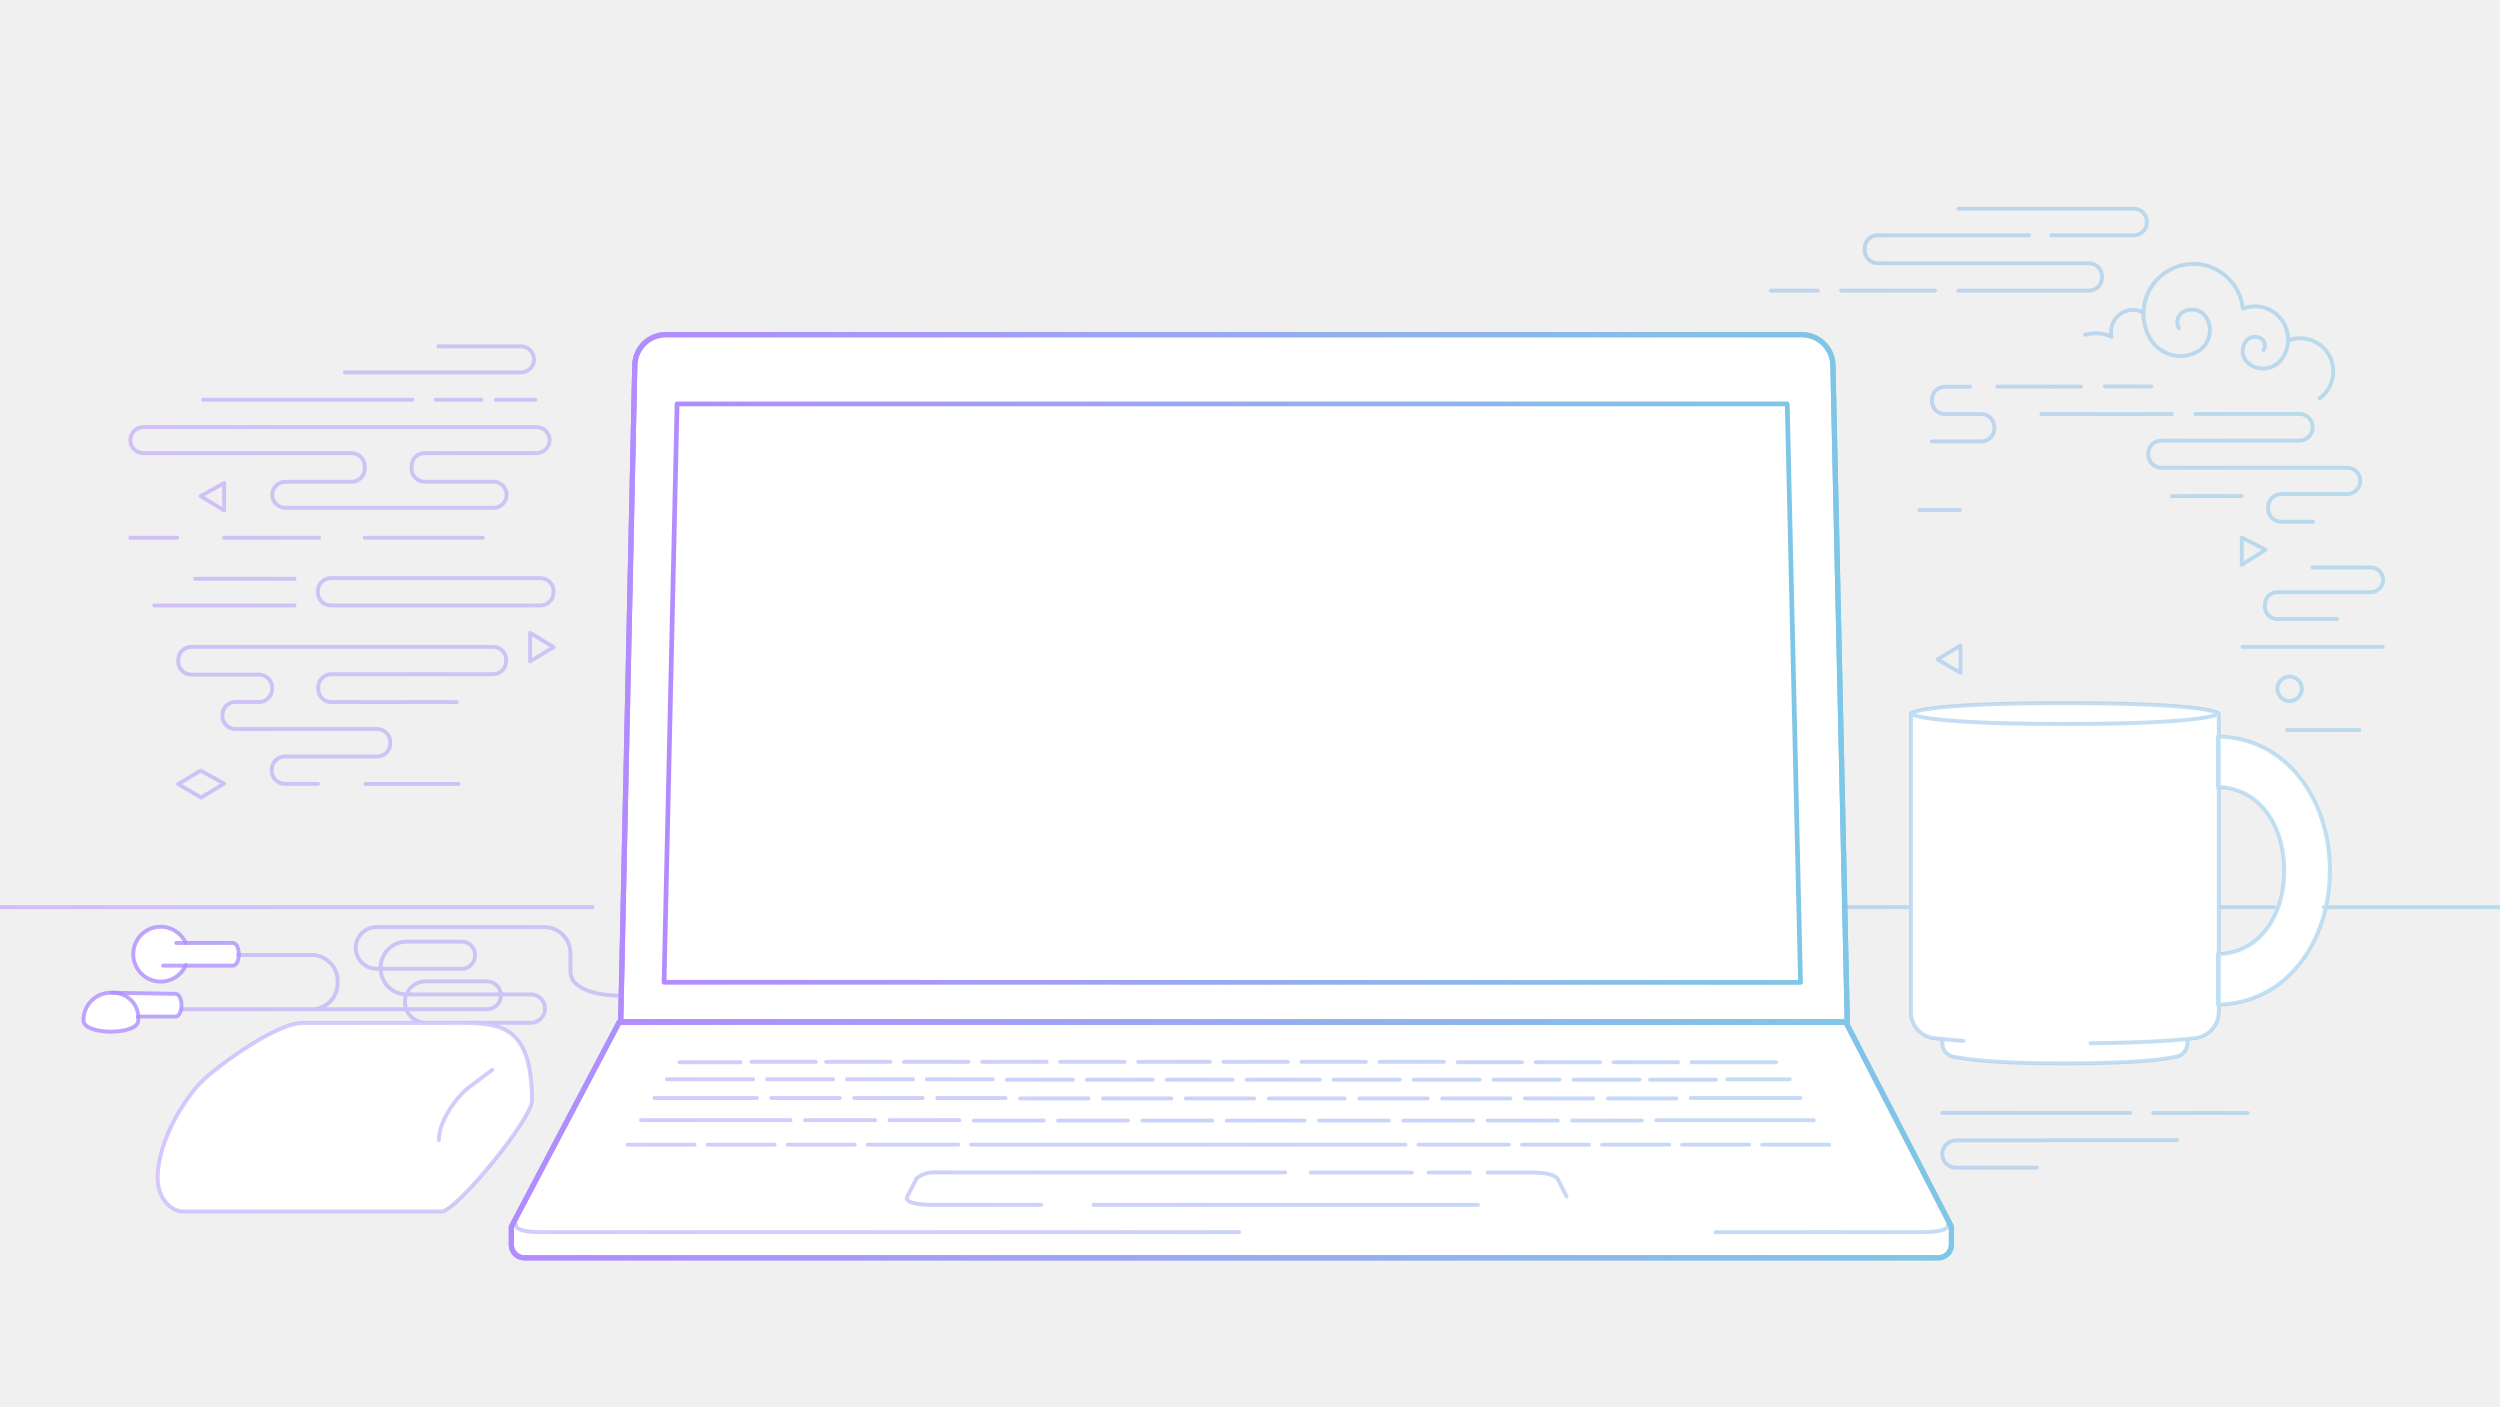
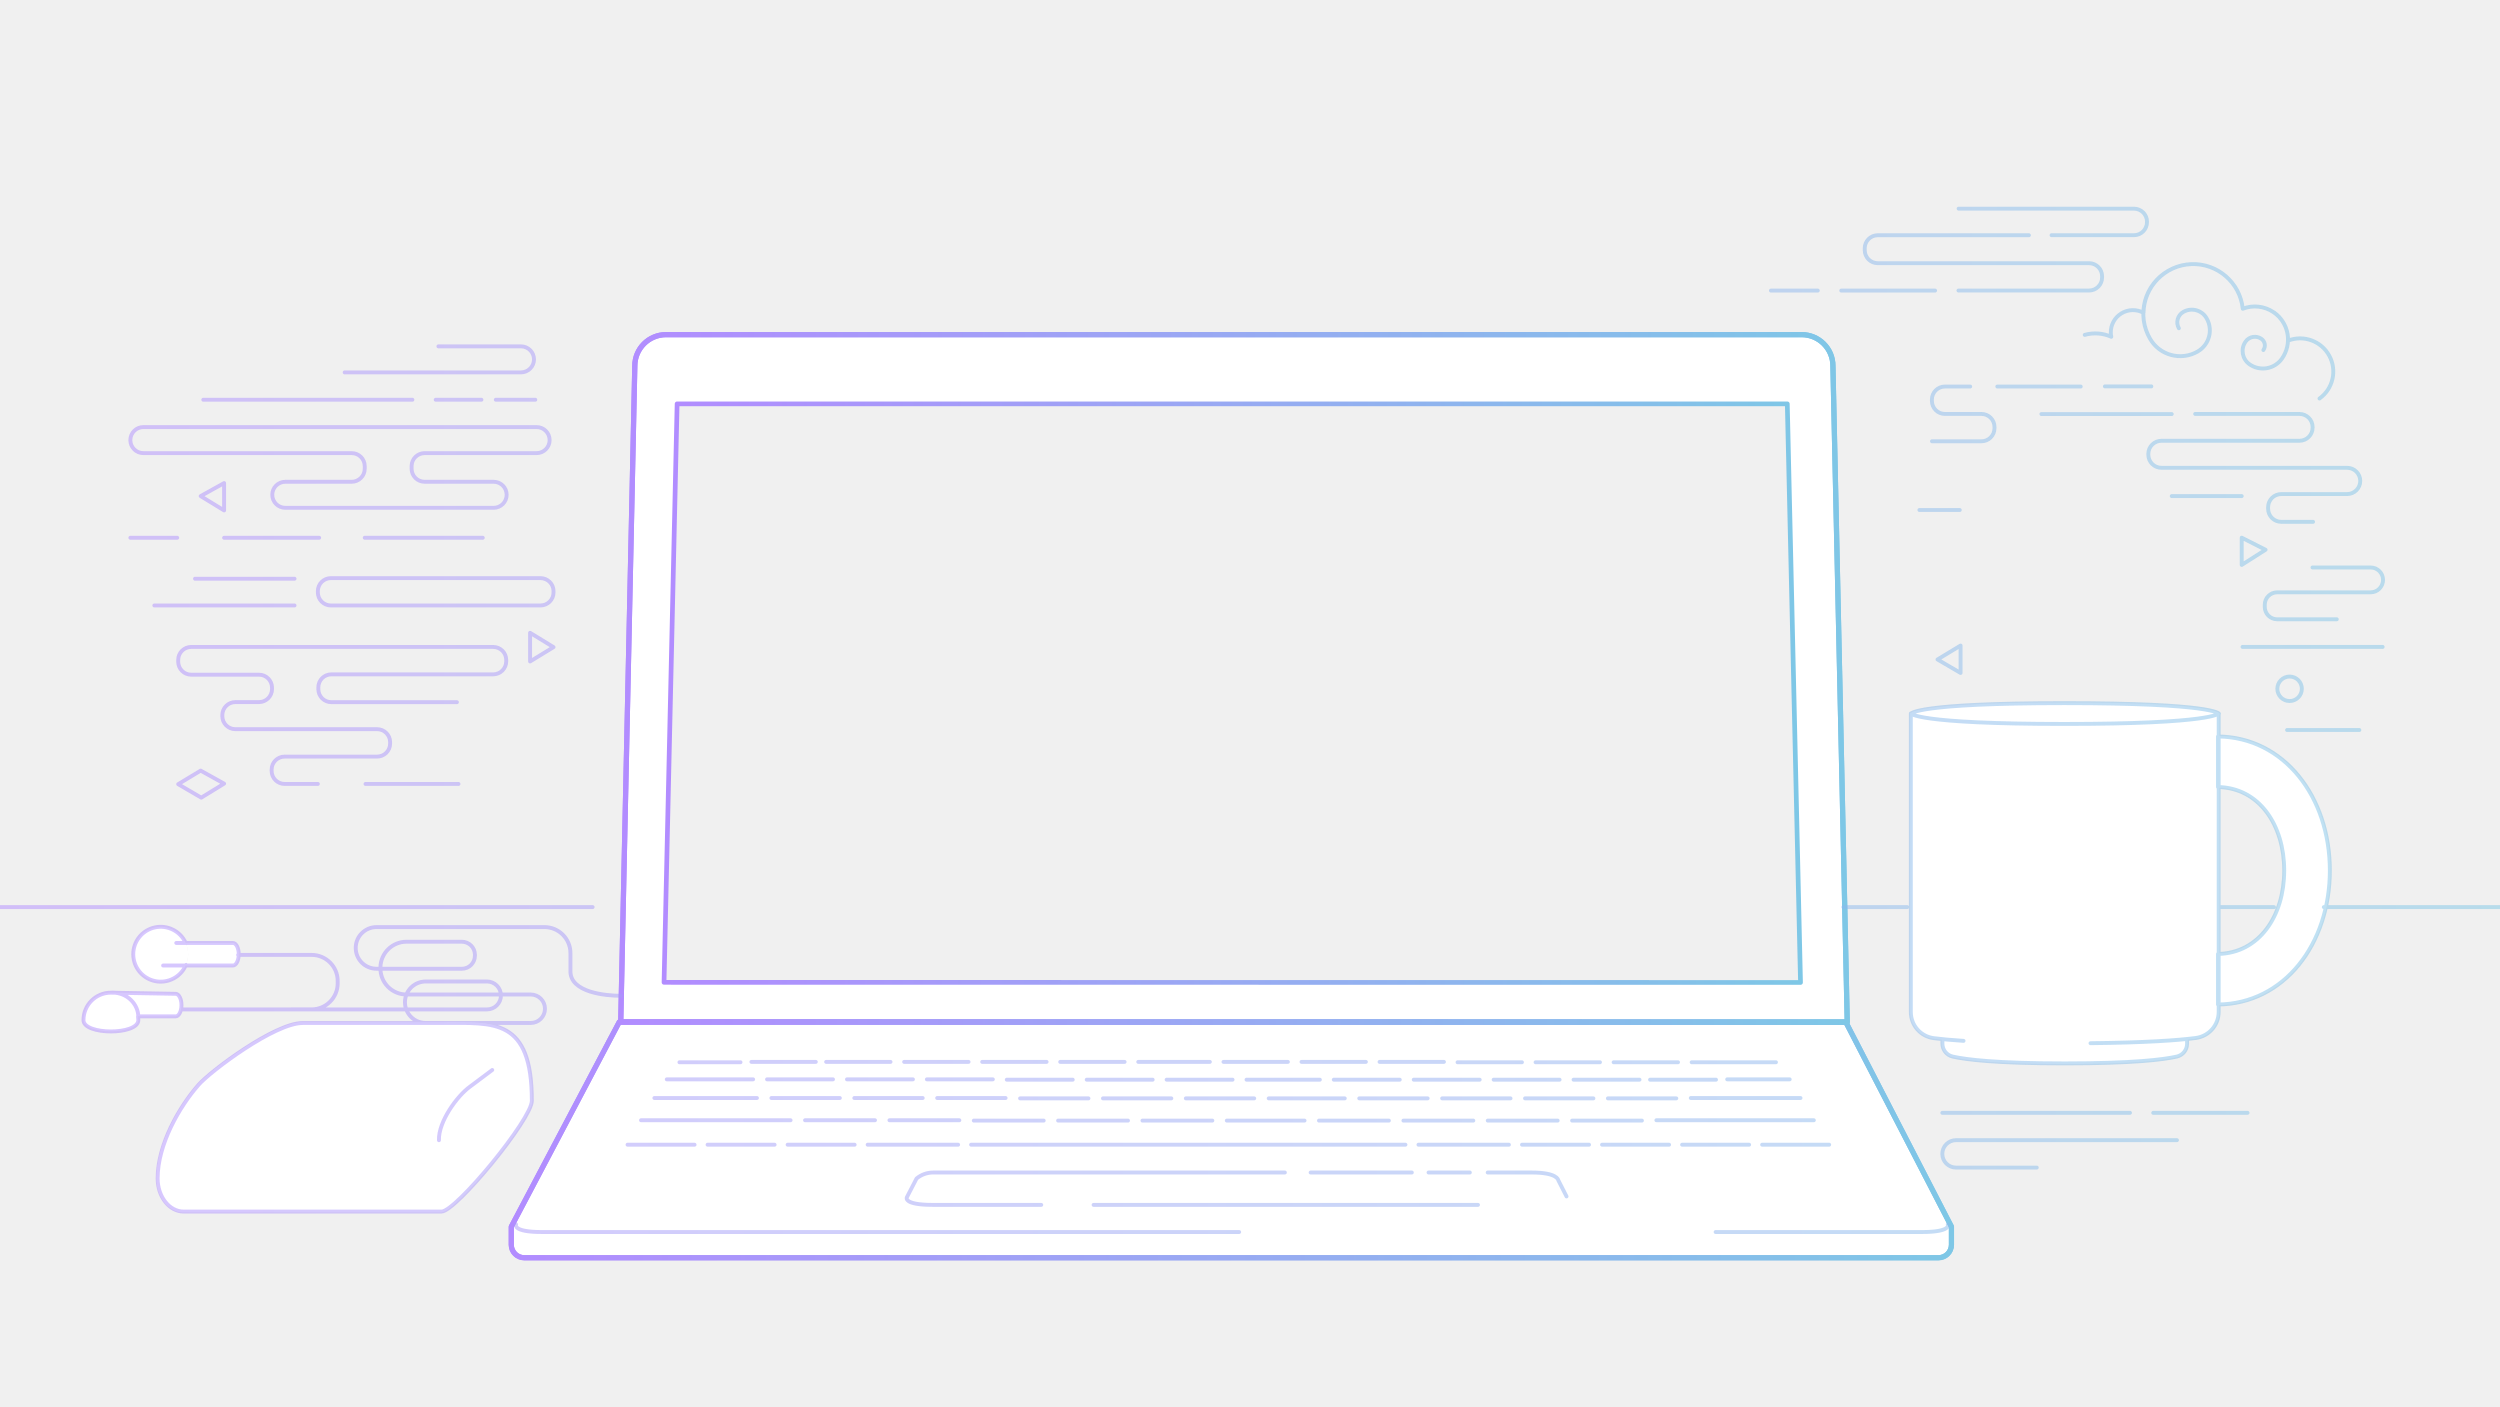
- <svg xmlns="http://www.w3.org/2000/svg" version="1.1" id="Layer_1" x="0px" y="0px" width="1920px" height="1080px" viewBox="0 0 1920 1080" style="enable-background:new 0 0 1920 1080;" xml:space="preserve">
-   <style type="text/css">
- 	.st0{fill:#FFFFFF;stroke:#FFFFFF;stroke-miterlimit:10;}
- 	.st1{fill:#FFFFFF;}
- 	.st2{fill:none;stroke:url(#SVGID_1_);stroke-width:3.98;stroke-linecap:round;stroke-linejoin:round;}
- 	.st3{fill:none;stroke:url(#SVGID_2_);stroke-width:4;stroke-linecap:round;stroke-linejoin:round;}
- 	.st4{fill:none;stroke:url(#SVGID_3_);stroke-width:3.98;stroke-linecap:round;stroke-linejoin:round;}
- 	.st5{fill:none;stroke:url(#SVGID_4_);stroke-width:4;stroke-linecap:round;stroke-linejoin:round;}
- 	.st6{fill:none;stroke:url(#SVGID_5_);stroke-width:3.62;stroke-linecap:round;stroke-linejoin:round;}
- 	
- 		.st7{opacity:0.8;fill:none;stroke:url(#SVGID_6_);stroke-width:3;stroke-linecap:round;stroke-linejoin:round;enable-background:new    ;}
- 	
- 		.st8{opacity:0.8;fill:none;stroke:url(#SVGID_7_);stroke-width:3;stroke-linecap:round;stroke-linejoin:round;enable-background:new    ;}
- 	
- 		.st9{opacity:0.8;fill:none;stroke:url(#SVGID_8_);stroke-width:3;stroke-linecap:round;stroke-linejoin:round;enable-background:new    ;}
- 	
- 		.st10{opacity:0.8;fill:none;stroke:url(#SVGID_9_);stroke-width:3;stroke-linecap:round;stroke-linejoin:round;enable-background:new    ;}
- 	
- 		.st11{opacity:0.5;fill:none;stroke:url(#SVGID_10_);stroke-width:3;stroke-linecap:round;stroke-linejoin:round;enable-background:new    ;}
- </style>
-   <g id="white_masking">
-     <path class="st0" d="M1467.5,547.9v229.4c0,10.2,7.6,18.7,17.6,20c3.4,0.4,7.5,0.9,12.3,1.3h-5.7v3c0,4.7,3.3,8.8,7.9,9.9   c10.3,2.3,33.6,5.3,86.1,5.3s75.8-2.9,86.1-5.3c4.6-1.1,7.9-5.1,7.9-9.9v-3h-6.6c5.2-0.5,9.6-0.9,13.2-1.4   c10.1-1.3,17.6-9.8,17.7-20v-5.7c50.7-0.9,85.4-46.6,85.4-102.9s-34.8-102-85.4-102.9v-17.5h0.2c-0.1-0.1-0.1-0.1-0.2-0.2l0,0   c-1.6-1.3-14.8-7.9-118.4-7.9s-116.2,6.6-117.6,7.9L1467.5,547.9z M1703.9,604.5c31.3,0.9,50.4,29.2,50.4,64.1   s-19.1,63.2-50.4,64.1V604.5z" />
-     <path class="st0" d="M1417.6,785l-942-0.1l-82.9,157.2V956c0,5.5,4.5,10,10,10h1086c5.5,0,10-4.4,10-10v-13.9L1417.6,785z" />
-     <path class="st1" d="M1407.7,281c0-13.3-10.7-24-24-24H511.5c-13.3,0-24,10.7-24,24l-10.9,503.9l942,0.1L1407.7,281z" />
-     <path class="st0" d="M232.2,785.6h108c38.7,0,68-4.1,68,59.7l0,0c0,14.1-58.3,85.1-69.4,85.1h-198c-11.1,0-20-11.4-20-25.5l0,0   c0-26.3,17-55.2,31.2-71.6C161.6,822.4,210.8,785.6,232.2,785.6z" />
-     <path class="st0" d="M336.8,875.7c-0.4-14.3,14-34.1,23.8-41.1l17.1-12.8" />
-     <path class="st0" d="M232.2,785.6h108c38.7,0,68-4.1,68,59.7l0,0c0,14.1-58.3,85.1-69.4,85.1h-198c-11.1,0-20-11.4-20-25.5l0,0   c0-26.3,17-55.2,31.2-71.6C161.6,822.4,210.8,785.6,232.2,785.6z" />
+ <svg xmlns="http://www.w3.org/2000/svg" xmlns:xlink="http://www.w3.org/1999/xlink" viewBox="0 0 1920 1080">
+   <defs>
+     <style>.cls-1,.cls-2{fill:#fff;}.cls-1{stroke:#fff;stroke-miterlimit:10;}.cls-3,.cls-4,.cls-5,.cls-6{fill:none;stroke-linecap:round;stroke-linejoin:round;}.cls-3{stroke-width:3.98px;stroke:url(#New_Gradient_Swatch_2);}.cls-4{stroke-width:4px;stroke:url(#New_Gradient_Swatch_2-2);}.cls-5{stroke-width:3.62px;stroke:url(#New_Gradient_Swatch_2-5);}.cls-6{stroke-width:3px;opacity:0.5;stroke:url(#linear-gradient);}</style>
+     <linearGradient id="New_Gradient_Swatch_2" x1="-3081.97" y1="875.39" x2="-1971.99" y2="875.39" gradientTransform="matrix(-1, 0, 0, 1, -1581.27, 0)" gradientUnits="userSpaceOnUse">
+       <stop offset="0" stop-color="#7ec7e6" />
+       <stop offset="1" stop-color="#b28cff" />
+     </linearGradient>
+     <linearGradient id="New_Gradient_Swatch_2-2" x1="-3001.91" y1="521" x2="-2055.96" y2="521" xlink:href="#New_Gradient_Swatch_2" />
+     <linearGradient id="New_Gradient_Swatch_2-5" x1="-2965.87" y1="532.35" x2="-2089.45" y2="532.35" xlink:href="#New_Gradient_Swatch_2" />
+     <linearGradient id="linear-gradient" x1="-1.5" y1="553.27" x2="1921.61" y2="553.27" gradientUnits="userSpaceOnUse">
+       <stop offset="0" stop-color="#b28cff" />
+       <stop offset="1" stop-color="#7ec7e6" />
+     </linearGradient>
+   </defs>
+   <g id="white_masking" data-name="white masking">
+     <path class="cls-1" d="M1467.49,547.9V777.26a20.21,20.21,0,0,0,17.64,20c3.41.43,7.49.87,12.33,1.29h-5.71v3a10.11,10.11,0,0,0,7.87,9.86c10.26,2.33,33.61,5.26,86.08,5.26s75.81-2.93,86.08-5.26a10.11,10.11,0,0,0,7.86-9.86v-3h-6.57c5.22-.45,9.57-.91,13.19-1.38a20.21,20.21,0,0,0,17.65-20v-5.72c50.65-.87,85.41-46.61,85.41-102.92s-34.76-102-85.41-102.92V548.11h.2a.89.89,0,0,0-.2-.2h0c-1.58-1.26-14.84-7.88-118.4-7.88s-116.16,6.62-117.64,7.87Zm236.42,56.57c31.29.86,50.36,29.2,50.36,64.07s-19.07,63.21-50.36,64.07Z" />
+     <path class="cls-1" d="M232.18,785.64h108c38.68,0,68-4.08,68,59.72h0c0,14.08-58.34,85.1-69.39,85.1h-198c-11.05,0-20-11.41-20-25.49h0c0-26.32,17-55.25,31.19-71.57C161.55,822.39,210.8,785.64,232.18,785.64Z" />
+     <path class="cls-1" d="M336.81,875.65c-.44-14.3,14-34.06,23.81-41.11l17.12-12.83" />
+     <path class="cls-1" d="M232.18,785.64h108c38.68,0,68-4.08,68,59.72h0c0,14.08-58.34,85.1-69.39,85.1h-198c-11.05,0-20-11.41-20-25.49h0c0-26.32,17-55.25,31.19-71.57C161.55,822.39,210.8,785.64,232.18,785.64Z" />
+     <path class="cls-2" d="M1417.55,785h1.08l-11-504a24,24,0,0,0-24-24H511.53a24,24,0,0,0-24,24L476.79,780l-1.19,4.91L392.71,942.1V956a10,10,0,0,0,10,9.95H1488.75a10,10,0,0,0,10-9.95V942.1ZM510,754.44l10-444.28h852.61l10.15,444.38Z" />
  </g>
-   <g id="ecosystem-2">
-     <linearGradient id="SVGID_1_" gradientUnits="userSpaceOnUse" x1="5056.01" y1="206.58" x2="6166.04" y2="206.58" gradientTransform="matrix(-1 0 0 -1 6556.71 1082)">
-       <stop offset="0" style="stop-color:#7EC7E6" />
-       <stop offset="1" style="stop-color:#B28CFF" />
-     </linearGradient>
-     <path class="st2" d="M1498.7,942.1V956c0,5.5-4.5,10-10,10h-1086c-5.5,0-10-4.4-10-10v-13.9l82.9-157.2l942,0.1L1498.7,942.1z" />
-     <linearGradient id="SVGID_2_" gradientUnits="userSpaceOnUse" x1="5136.03" y1="561" x2="6081.98" y2="561" gradientTransform="matrix(-1 0 0 -1 6556.71 1082)">
-       <stop offset="0" style="stop-color:#7EC7E6" />
-       <stop offset="1" style="stop-color:#B28CFF" />
-     </linearGradient>
-     <path class="st3" d="M1407.7,281l11,504l-942-0.1L487.5,281c0-13.3,10.7-24,24-24h872.2C1396.9,257,1407.7,267.7,1407.7,281z" />
-     <linearGradient id="SVGID_3_" gradientUnits="userSpaceOnUse" x1="5056.01" y1="206.58" x2="6166.04" y2="206.58" gradientTransform="matrix(-1 0 0 -1 6556.71 1082)">
-       <stop offset="0" style="stop-color:#7EC7E6" />
-       <stop offset="1" style="stop-color:#B28CFF" />
-     </linearGradient>
-     <path class="st4" d="M1498.7,942.1V956c0,5.5-4.5,10-10,10h-1086c-5.5,0-10-4.4-10-10v-13.9l82.9-157.2l942,0.1L1498.7,942.1z" />
-     <linearGradient id="SVGID_4_" gradientUnits="userSpaceOnUse" x1="5136.03" y1="561" x2="6081.98" y2="561" gradientTransform="matrix(-1 0 0 -1 6556.71 1082)">
-       <stop offset="0" style="stop-color:#7EC7E6" />
-       <stop offset="1" style="stop-color:#B28CFF" />
-     </linearGradient>
-     <path class="st5" d="M1407.7,281l11,504l-942-0.1L487.5,281c0-13.3,10.7-24,24-24h872.2C1396.9,257,1407.7,267.7,1407.7,281z" />
-     <linearGradient id="SVGID_5_" gradientUnits="userSpaceOnUse" x1="5172.11" y1="549.65" x2="6048.54" y2="549.65" gradientTransform="matrix(-1 0 0 -1 6556.71 1082)">
-       <stop offset="0" style="stop-color:#7EC7E6" />
-       <stop offset="1" style="stop-color:#B28CFF" />
-     </linearGradient>
-     <polygon class="st6" points="1372.6,310.2 1382.8,754.5 510,754.4 520,310.2  " />
-     <path class="st1" d="M142.6,724.2h36.3c2.5,0,4.5,3.9,4.5,8.7s-2,8.7-4.5,8.7h-36.3C145.1,736,145.1,729.7,142.6,724.2L142.6,724.2   z" />
-     <circle class="st1" cx="123.4" cy="732.8" r="21.1" />
-     <path class="st1" d="M106.2,765.4c0,9.7-8.4,18.8-20,18.8" />
-     <path class="st1" d="M85.2,762.3c2.1,0,49.7,0.9,49.7,0.9c2.5,0,4.5,3.9,4.5,8.7s-2,8.7-4.5,8.7H106c0.1,0.9,0.2,1.9,0.2,2.9   c0,11.6-42.1,11.6-42.1,0C64.1,771.7,73.5,762.3,85.2,762.3C85.2,762.3,85.2,762.3,85.2,762.3z" />
-     <linearGradient id="SVGID_6_" gradientUnits="userSpaceOnUse" x1="5925.91" y1="-304.475" x2="6432.95" y2="-304.475" gradientTransform="matrix(-1 0 0 1 6556.71 1037.33)">
-       <stop offset="0" style="stop-color:#7EC7E6" />
-       <stop offset="1" style="stop-color:#B28CFF" />
-     </linearGradient>
-     <path class="st7" d="M135.4,724.2h43.5c2.5,0,4.5,3.9,4.5,8.7s-2,8.7-4.5,8.7h-53.6" />
-     <linearGradient id="SVGID_7_" gradientUnits="userSpaceOnUse" x1="5925.91" y1="-304.481" x2="6455.85" y2="-304.481" gradientTransform="matrix(-1 0 0 1 6556.71 1037.33)">
-       <stop offset="0" style="stop-color:#7EC7E6" />
-       <stop offset="1" style="stop-color:#B28CFF" />
-     </linearGradient>
-     <path class="st8" d="M142.8,741c-4.5,10.7-16.9,15.7-27.6,11.2c-10.7-4.5-15.7-16.9-11.2-27.6c4.5-10.7,16.9-15.7,27.6-11.2   c4.9,2.1,8.8,5.9,11,10.7" />
-     <linearGradient id="SVGID_8_" gradientUnits="userSpaceOnUse" x1="5925.91" y1="349.87" x2="6472" y2="349.87" gradientTransform="matrix(-1 0 0 -1 6556.71 1121.53)">
-       <stop offset="0" style="stop-color:#7EC7E6" />
-       <stop offset="1" style="stop-color:#B28CFF" />
-     </linearGradient>
-     <path class="st9" d="M86.2,762.3c11.6,0,20,9,20,18.8" />
-     <linearGradient id="SVGID_9_" gradientUnits="userSpaceOnUse" x1="5925.91" y1="344.264" x2="6494.1" y2="344.264" gradientTransform="matrix(-1 0 0 -1 6556.71 1121.53)">
-       <stop offset="0" style="stop-color:#7EC7E6" />
-       <stop offset="1" style="stop-color:#B28CFF" />
-     </linearGradient>
-     <path class="st10" d="M85.2,762.4c2.1,0,49.7,0.9,49.7,0.9c2.5,0,4.5,3.9,4.5,8.7s-2,8.7-4.5,8.7H106c0.1,0.9,0.2,1.9,0.2,2.9   c0,11.6-42.1,11.6-42.1,0C64.1,771.8,73.5,762.4,85.2,762.4C85.2,762.4,85.2,762.4,85.2,762.4z" />
-     <linearGradient id="SVGID_10_" gradientUnits="userSpaceOnUse" x1="-1.5" y1="528.71" x2="1921.64" y2="528.71" gradientTransform="matrix(1 0 0 -1 0 1082)">
-       <stop offset="0" style="stop-color:#B28CFF" />
-       <stop offset="1" style="stop-color:#7EC7E6" />
-     </linearGradient>
-     <path class="st11" d="M232.5,785.6h108c38.7,0,68-4.1,68,59.7l0,0c0,14.1-58.3,85.1-69.4,85.1h-198c-11,0-20-11.4-20-25.5l0,0   c0-26.3,17-55.2,31.2-71.6C161.9,822.4,211.1,785.6,232.5,785.6z M378,821.7l-17.1,12.8c-9.8,7-24.2,26.8-23.8,41.1 M350.8,539.2   h-96.4c-5.5,0-10-4.5-10-10v-1.4c0-5.5,4.5-10,10-10h124.3c5.5,0,10-4.5,10-10v-1c0-5.5-4.5-10-10-10H146.9c-5.5,0-10,4.5-10,10   v1.3c0,5.5,4.5,10,10,10h52.1c5.5,0,10,4.5,10,10v1c0,5.5-4.5,10-10,10h-18.2c-5.5,0-10,4.5-10,10v0.8c0,5.5,4.5,10,10,10h108.9   c5.5,0,10,4.5,10,10v1.1c0,5.5-4.5,10-10,10h-71c-5.5,0-10,4.5-10,10v1c0,5.5,4.5,10,10,10h25.5 M118.5,465h107.7 M149.8,444.5   h76.4 M352.1,602.1h-71.4 M172.1,601.8l-18-10l-17.3,10.4l17.7,10.3L172.1,601.8z M1829.9,496.8h-107.6 M1776,435.8h44.7   c5.3,0,9.5,4.3,9.5,9.5c0,0,0,0,0,0l0,0c0,5.3-4.3,9.5-9.5,9.5l0,0h-71.8c-5.3,0-9.5,4.3-9.5,9.5v1.6c0,5.3,4.3,9.5,9.5,9.5h45.8    M1776.4,400.7H1752c-5.6,0-10.1-4.5-10.1-10.1v-1.1c0-5.6,4.5-10.1,10.1-10.1h50.6c5.6,0,10.1-4.5,10.1-10.1l0,0   c0-5.6-4.5-10.1-10.1-10.1H1660c-5.6,0-10.1-4.5-10.1-10.1v-0.6c0-5.6,4.5-10.1,10.1-10.1c0,0,0,0,0,0h106   c5.6,0,10.1-4.5,10.1-10.1V328c0-5.6-4.5-10.1-10.1-10.1h-80.1 M1533.9,296.9h64.1 M1616.6,296.8h35.7 M1740,422.2l-18.3-9.3v20.9   L1740,422.2z M1667.9,381h53.7 M1567.8,318h100.1 M1781.4,306c11.4-8.2,14-24.2,5.8-35.6c-6.8-9.4-19.1-13.1-29.9-8.9   c0-0.5,0-1,0-1.5c-0.4-14.1-12.2-25.2-26.2-24.7c-2.9,0.1-5.8,0.7-8.6,1.7c-2.2-21-20.9-36.3-41.9-34.1   c-19.2,2-33.9,17.9-34.3,37.2c-8.3-4.5-18.6-1.4-23,6.9c-1.4,2.6-2.1,5.6-2,8.6c0,1,0.1,2,0.4,3c-6.4-2.9-13.6-3.4-20.4-1.5    M1665.2,207.9c-18.2,10.5-24.5,33.8-14,52c0,0,0,0.1,0.1,0.1c7.4,12.8,23.7,17.2,36.5,9.9c9-5.2,12.1-16.6,6.9-25.6c0,0,0,0,0,0   c-3.6-6.3-11.6-8.4-17.9-4.8c-4.4,2.5-5.9,8.1-3.4,12.5c0,0,0,0,0,0 M1738.3,268.8c2-2.7,1.3-6.6-1.4-8.5c0,0,0,0,0,0   c-3.9-2.8-9.4-1.9-12.2,2c-4,5.6-2.7,13.4,2.9,17.4c8,5.7,19.2,3.9,24.9-4.1c8.2-11.5,5.5-27.4-5.9-35.6 M455.1,696.7H0    M1464.7,696.7h-49 M1705,696.7h41.4 M1920.1,696.7h-135.5 M264.7,286h135.4c5.5,0,10-4.5,10-10l0,0c0-5.5-4.5-10-10-10h-63.4    M156.1,307h160.6 M334.6,307h35.1 M380.8,307h30.3 M280.1,413h90.6 M412.1,328h-302c-5.5,0-10,4.5-10,10l0,0c0,5.5,4.5,10,10,10   h160c5.5,0,10,4.5,10,10v2c0,5.5-4.5,10-10,10h-51c-5.5,0-10,4.5-10,10l0,0c0,5.5,4.5,10,10,10h160c5.5,0,10-4.5,10-10l0,0   c0-5.5-4.5-10-10-10h-53c-5.5,0-10-4.5-10-10v-2c0-5.5,4.5-10,10-10h86c5.5,0,10-4.5,10-10l0,0C422.1,332.5,417.6,328,412.1,328   L412.1,328L412.1,328z M172.1,413h73 M154.1,381l18,11v-21L154.1,381z M100.1,413h36 M425.1,497l-18-11v22L425.1,497z M415.1,444   h-161c-5.5,0-10,4.5-10,10v1c0,5.5,4.5,10,10,10h161c5.5,0,10-4.5,10-10v-1C425.1,448.5,420.6,444,415.1,444L415.1,444L415.1,444z    M1474.1,391.7h31 M1505.7,516.8v-21.1l-17.7,10.7L1505.7,516.8z M1483.7,339h38c5.5,0,10-4.5,10-10v-1c0-5.5-4.5-10-10-10h-28   c-5.5,0-10-4.5-10-10v-1c0-5.5,4.5-10,10-10h19.4 M1575.5,180.7h63.3c5.5,0,10-4.5,10-10v-0.4c0-5.5-4.5-10-10-10h-134.7    M1558.2,180.7h-116.1c-5.5,0-10,4.5-10,10v1.5c0,5.5,4.5,10,10,10h162.2c5.5,0,10,4.5,10,10v1c0,5.5-4.5,10-10,10H1504    M1486.1,223.2h-72.1 M1396.1,223.2h-36 M1749,529c0,5.2,4.2,9.4,9.4,9.4c5.2,0,9.4-4.2,9.4-9.4c0-5.2-4.2-9.4-9.4-9.4   S1749,523.8,1749,529L1749,529z M1812,560.7h-55.5 M1635.8,854.7h-144.1 M1726.1,854.7h-72.4 M1564.2,896.8h-62   c-5.8,0-10.5-4.7-10.5-10.5v0l0,0c0-5.8,4.7-10.5,10.5-10.5c0,0,0,0,0,0h69.8 M1671.9,875.7H1572 M476.7,764.7   c-11,0-39.2-2.4-38.6-19.4V732c0-11-9-20-20-20H289.2c-8.8,0-16,7.2-16,16l0,0c0,8.8,7.2,16,16,16h65.6c5.5,0,10-4.5,10-10v-0.8   c0-5.5-4.5-10-10-10h-42.5c-10.9,0-19.7,8.7-20,19.5v0.5c-0.3,11,8.5,20.2,19.5,20.5c0.2,0,0.3,0,0.5,0h95.4   c6,0,10.9,4.9,10.9,10.9l0,0c0,6-4.9,10.9-10.9,10.9H327c-8.8,0-16-7.1-16-15.9c0,0,0,0,0,0l0,0c0-8.8,7.1-15.9,15.9-15.9   c0,0,0,0,0.1,0h47c5.9,0,10.7,4.8,10.7,10.7l0,0c0,5.9-4.8,10.7-10.7,10.7H139.4 M223.7,775.2h15.6c11,0,20-9,20-20v-1.8   c0-11-9-20-20-20h-56.4 M396.4,940.5c0,0-3,5.8,19.7,5.8h535.6 M1495.9,940.5c0,0,3,5.8-19.7,5.8h-158.6 M543.4,879.1h51.5    M604.9,879.1h51.5 M666.4,879.1h69.5 M481.9,879.1h51.5 M1230.4,879.1h51.5 M1291.8,879.1h51.5 M1353.3,879.1h51.5 M1168.9,879.1   h51.5 M1089.4,879.1h69.5 M745.8,879.1h333.6 M1142.6,900.5h33.8c19.8,0,20.3,5.8,20.3,5.8l6.4,12.6 M1006.6,900.5h77.7    M799.7,925.3h-83.5c-22.7,0-19.7-5.8-19.7-5.8l7.5-14.5c3.6-3,8.1-4.6,12.8-4.6h270.2 M1135.1,925.3H839.9 M618.3,860.3H672    M683.1,860.3h53.7 M492.3,860.3h114.9 M812.6,860.6h53.7 M877.4,860.6h53.7 M942.2,860.6h59.7 M747.9,860.6h53.7 M1077.8,860.6   h53.7 M1142.6,860.6h53.7 M1207.4,860.6h53.6 M1272.1,860.3H1393 M1013,860.6h53.7 M656.1,843.3h52.5 M719.8,843.3h52.5    M502.6,843.3h78.8 M847.1,843.6h52.5 M910.7,843.6h52.5 M974.4,843.6h58.4 M783.4,843.6h52.5 M1107.6,843.6h52.5 M1171.2,843.6   h52.5 M1234.9,843.6h52.5 M1298.5,843.3h84.3 M1043.9,843.6h52.5 M592.4,843.3H645 M650.5,828.9h50.7 M711.8,828.9h50.7    M512.1,828.9h66.3 M834.6,829.2h50.6 M896,829.2h50.6 M957.3,829.2h56.3 M773.2,829.2h50.7 M1085.8,829.2h50.6 M1147.1,829.2h50.6    M1208.5,829.2h50.7 M1267.2,829.2h50.7 M1326.5,828.9h48 M1024.3,829.2h50.7 M589.1,828.9h50.7 M1228.8,815.8h-49.4 M1168.9,815.8   h-49.4 M1363.9,815.8h-64.7 M1049,815.5h-49.4 M989.1,815.5h-49.5 M929.2,815.5h-55 M1109,815.5h-49.5 M803.8,815.5h-49.5    M743.8,815.5h-49.5 M683.9,815.5h-49.5 M626.5,815.5h-49.4 M568.7,815.8h-46.9 M863.7,815.5h-49.5 M1288.7,815.8h-49.4    M1097.1,900.5h31.7 M1703.4,771.5c50.9-0.6,85.9-46.4,85.9-102.9s-35-102.3-85.9-102.9v38.8c31.5,0.6,50.9,29,50.9,64.1   s-19.3,63.5-50.9,64.1V771.5z M1605.5,801.2c42.7-0.4,67-2.2,80.8-4c10.1-1.3,17.6-9.8,17.7-20V547.9c0,0-4.2,8.1-118.6,8.1   s-117.8-8.1-117.8-8.1v229.4c0,10.2,7.6,18.7,17.6,20c5.6,0.7,13.1,1.4,22.8,2.1 M1491.8,798.5v3c0,4.7,3.3,8.8,7.9,9.9   c10.3,2.3,33.6,5.3,86.1,5.3s75.8-2.9,86.1-5.3c4.6-1.1,7.9-5.1,7.9-9.9v-3 M1704.1,548.1c0,0-4.2-8.1-118.6-8.1   s-117.8,8.1-117.8,8.1" />
+   <g id="ecosystem-2" data-name="ecosystem">
+     <path class="cls-3" d="M1498.71,942.1V956a10,10,0,0,1-10,9.95H402.66a10,10,0,0,1-10-9.95V942.1L475.6,784.89l942,.11Z" />
+     <path class="cls-4" d="M1407.68,281l11,504-941.95-.11L487.53,281a24,24,0,0,1,24-24h872.15A24,24,0,0,1,1407.68,281Z" />
+     <path class="cls-3" d="M1498.71,942.1V956a10,10,0,0,1-10,9.95H402.66a10,10,0,0,1-10-9.95V942.1L475.6,784.89l942,.11Z" />
+     <path class="cls-4" d="M1407.68,281l11,504-941.95-.11L487.53,281a24,24,0,0,1,24-24h872.15A24,24,0,0,1,1407.68,281Z" />
+     <polygon class="cls-5" points="1372.64 310.16 1382.79 754.54 509.98 754.44 520.03 310.16 1372.64 310.16" />
+     <path class="cls-2" d="M142.6,724.19h36.29c2.46,0,4.46,3.88,4.46,8.66s-2,8.67-4.46,8.67H142.6a20.91,20.91,0,0,0,0-17.33Z" />
+     <circle class="cls-2" cx="123.42" cy="732.85" r="21.06" />
+     <path class="cls-2" d="M106.24,765.4c0,9.72-8.4,18.76-20,18.76" />
+     <path class="cls-2" d="M85.17,762.28c2.09,0,49.73.89,49.73.89,2.47,0,4.47,3.87,4.47,8.66s-2,8.66-4.47,8.66H106a20.69,20.69,0,0,1,.22,2.86c0,11.63-42.13,11.63-42.13,0A21.06,21.06,0,0,1,85.17,762.28Z" />
+     <path class="cls-6" d="M135.37,724.19h43.52c2.46,0,4.46,3.88,4.46,8.66s-2,8.67-4.46,8.67H125.26m17.36-17.33a21.07,21.07,0,1,0,.2,16.86m-36.58,40c0-9.72-8.4-18.76-20-18.76M64.11,783.44c0,11.63,42.13,11.63,42.13,0a20.57,20.57,0,0,0-.22-2.86H134.9c2.47,0,4.47-3.88,4.47-8.66s-2-8.67-4.47-8.67c0,0-47.64-.88-49.73-.88A21.06,21.06,0,0,0,64.11,783.44Zm88.14,50C138,849.72,121.06,878.65,121.06,905h0c0,14.08,9,25.49,20,25.49h198c11.05,0,69.39-71,69.39-85.1h0c0-63.8-29.36-59.72-68-59.72h-108C211.1,785.64,161.85,822.39,152.25,833.4Zm184.86,42.25c-.44-14.3,14-34.06,23.81-41.11l17.13-12.83M244.11,602.07h-25.5a10,10,0,0,1-10-10v-1a10,10,0,0,1,10-10h71a10,10,0,0,0,10-10V570a10,10,0,0,0-10-10H180.75a10,10,0,0,1-10-10v-.79a10,10,0,0,1,10-10h18.16a10,10,0,0,0,10-10v-1.05a10,10,0,0,0-10-10H146.85a10,10,0,0,1-10-10v-1.31a10,10,0,0,1,10-10H378.78a10,10,0,0,1,10,10v1.05a10,10,0,0,1-10,10H254.48a10,10,0,0,0-10,10v1.37a10,10,0,0,0,10,10h96.43M118.54,465H226.2m-76.43-20.54H226.2M352.11,602.07H280.7M154.57,612.6l-17.72-10.35,17.26-10.42,18,10ZM1829.88,496.83H1722.27m72.37-21.22h-45.77a9.54,9.54,0,0,1-9.54-9.53v-1.64a9.54,9.54,0,0,1,9.54-9.53h71.76a9.54,9.54,0,0,0,9.54-9.54h0a9.54,9.54,0,0,0-9.54-9.54H1776M1685.9,317.91H1766A10.09,10.09,0,0,1,1776.08,328v.42A10.09,10.09,0,0,1,1766,338.51H1660a10.09,10.09,0,0,0-10.09,10.09v.58A10.09,10.09,0,0,0,1660,359.27h142.58a10.09,10.09,0,0,1,10.09,10.09h0a10.09,10.09,0,0,1-10.09,10.09H1752a10.08,10.08,0,0,0-10.09,10.09v1.13A10.09,10.09,0,0,0,1752,400.77h24.43m-242.5-103.91H1598m18.57-.11h35.66m69.4,137.11V412.93l18.32,9.28ZM1667.89,381h53.74m-153.84-63h100.1m-66.82-60.81a29.94,29.94,0,0,1,20.39,1.48,16.3,16.3,0,0,1-.36-3,17,17,0,0,1,25.09-15.44,38.23,38.23,0,0,1,76.25-3.1,25.5,25.5,0,0,1,34.8,23c0,.5,0,1,0,1.47a25.5,25.5,0,0,1,24.14,44.46m-108-53.95a9.18,9.18,0,0,1,3.38-12.54,13.11,13.11,0,0,1,17.9,4.83,18.74,18.74,0,0,1-6.9,25.59,26.77,26.77,0,0,1-36.54-9.87,38.06,38.06,0,0,1,13.91-52.11M1746.51,240a25.5,25.5,0,0,1,5.93,35.56,17.85,17.85,0,0,1-24.89,4.15,12.49,12.49,0,0,1-2.91-17.42,8.75,8.75,0,0,1,12.2-2,6.12,6.12,0,0,1,1.42,8.54M0,696.65H455.13m1009.58,0h-49m289.3,0h41.39m173.74,0H1784.68M336.7,266h63.41a10,10,0,0,1,10,10h0a10,10,0,0,1-10,10H264.7M156.11,307h160.6m17.9,0h35.11m11.06,0h30.33m-131,106h90.65m51.35-75h0a10,10,0,0,1-10,10h-86a10,10,0,0,0-10,10v2a10,10,0,0,0,10,10h53a10,10,0,0,1,10,10h0a10,10,0,0,1-10,10h-160a10,10,0,0,1-10-10h0a10,10,0,0,1,10-10h51a10,10,0,0,0,10-10v-2a10,10,0,0,0-10-10h-160a10,10,0,0,1-10-10h0a10,10,0,0,1,10-10h302A10,10,0,0,1,422.11,338Zm-250,75h73m-73-42v21l-18-11Zm-72,42h36m271,95V486l18,11Zm18-54v1a10,10,0,0,1-10,10h-161a10,10,0,0,1-10-10v-1a10,10,0,0,1,10-10h161A10,10,0,0,1,425.11,454Zm1049-62.31h31M1488,506.48l17.72-10.7v21.05Zm25.12-209.62H1493.7a10,10,0,0,0-10,10v1.05a10,10,0,0,0,10,10h28.06a10,10,0,0,1,10,10v1a10,10,0,0,1-10,10h-38m20.46-178.66h134.67a10,10,0,0,1,10,10v.38a10,10,0,0,1-10,10h-63.3m-71.49,42.5h100.3a10,10,0,0,0,10-10v-1a10,10,0,0,0-10-10H1442.11a10,10,0,0,1-10-10v-1.46a10,10,0,0,1,10-10h116.1m-144.12,42.5h72.06m-90.08,0h-36m398.39,296.41A9.41,9.41,0,1,1,1749,529,9.41,9.41,0,0,1,1758.43,519.59ZM1812,560.65h-55.53m-120.65,294H1491.7m234.4,0h-72.42m-81.69,21h-69.76a10.52,10.52,0,0,0-10.53,10.53h0a10.53,10.53,0,0,0,10.53,10.53h62m107.67-21.06H1572M139.37,775.24H374a10.73,10.73,0,0,0,10.73-10.73h0A10.74,10.74,0,0,0,374,753.78H327A15.93,15.93,0,0,0,311,769.71h0A15.93,15.93,0,0,0,327,785.64h80.61a10.93,10.93,0,0,0,10.93-10.93h0a10.93,10.93,0,0,0-10.93-10.93H312.18a20,20,0,0,1-20-20.49v-.54a20,20,0,0,1,20-19.5h42.55a10,10,0,0,1,10,10V734a10,10,0,0,1-10,10H289.19a16,16,0,0,1-16-16h0a16,16,0,0,1,16-16H418.1a20,20,0,0,1,20,20V745.4c-.65,17,27.54,19.36,38.58,19.36M182.89,733.37h56.45a20,20,0,0,1,20,20v1.83a20,20,0,0,1-20,20h-15.6m727.94,171H416.11c-22.75,0-19.74-5.77-19.74-5.77m921.22,5.77h158.57c22.74,0,19.74-5.77,19.74-5.77M543.42,879.13H594.9m10,0h51.47m10,0h69.48m-253.9,0h51.48m696.94,0h51.48m10,0h51.47m10,0h51.48m-235.9,0h51.48m-131,0h69.47m-413.05,0h333.58m123.71,39.73-6.4-12.59s-.51-5.78-20.34-5.78h-33.79m-136,0h77.72m-97.5,0H716.68a20,20,0,0,0-12.76,4.6l-7.48,14.48s-3,5.78,19.74,5.78h83.5m335.42,0H839.87m-221.6-65H672m11.1,0h53.68m-244.48,0H607.16m205.46.27H866.3m11.1,0h53.68m11.1,0h59.7m-254,0h53.68m276.26,0h53.68m11.1,0h53.68m11.11,0H1261m11.1-.27h120.93m-380.06.27h53.68M656.11,843.28h52.53m11.12,0h52.53m-269.73,0h78.77m265.74.27h52.52m11.13,0h52.52m11.13,0h58.42m-249.38,0h52.53m271.63,0h52.52m11.13,0h52.52m11.13,0h52.53m11.12-.27h84.27m-338.88.27h52.53m-504-.27H645m5.48-14.34h50.65m10.72,0h50.65m-250.42,0h66.31m256.21.26h50.64m10.73,0H946.6m10.73,0h56.32m-240.44,0h50.65m261.89,0h50.64m10.73,0h50.64m10.73,0h50.65m8.11,0h50.65m8.58-.26h48m-350.14.26H1075m-485.92-.26h50.65m589.05-13.12h-49.45m-10.48,0h-49.45m244.53,0H1299.2M1049,815.53H999.57m-10.47,0H939.64m-10.47,0h-55m234.78,0H1059.5m-255.73,0H754.32m-10.48,0H694.39m-10.47,0H634.47m-7.93,0H577.09m-8.38.29H521.8m341.9-.29H814.24m474.48.29h-49.45m-142.15,84.67h31.72m574.57-167.85c31.52-.58,50.86-29,50.86-64.1s-19.34-63.52-50.86-64.1V565.61c50.88.58,85.91,46.44,85.91,102.93s-35,102.35-85.91,102.93ZM1508,799.38c-9.77-.63-17.2-1.35-22.84-2.07a20.21,20.21,0,0,1-17.64-20V547.9s3.43,8.09,117.82,8.09,118.6-8.09,118.6-8.09V777.18a20.21,20.21,0,0,1-17.65,20c-13.76,1.77-38,3.55-80.79,4m74.17-2.6v3a10.11,10.11,0,0,1-7.86,9.86c-10.27,2.33-33.61,5.26-86.08,5.26s-75.82-2.93-86.08-5.26a10.11,10.11,0,0,1-7.87-9.86v-3m-24.06-250.49s3.43-8.08,117.82-8.08,118.6,8.08,118.6,8.08" />
  </g>
</svg>
